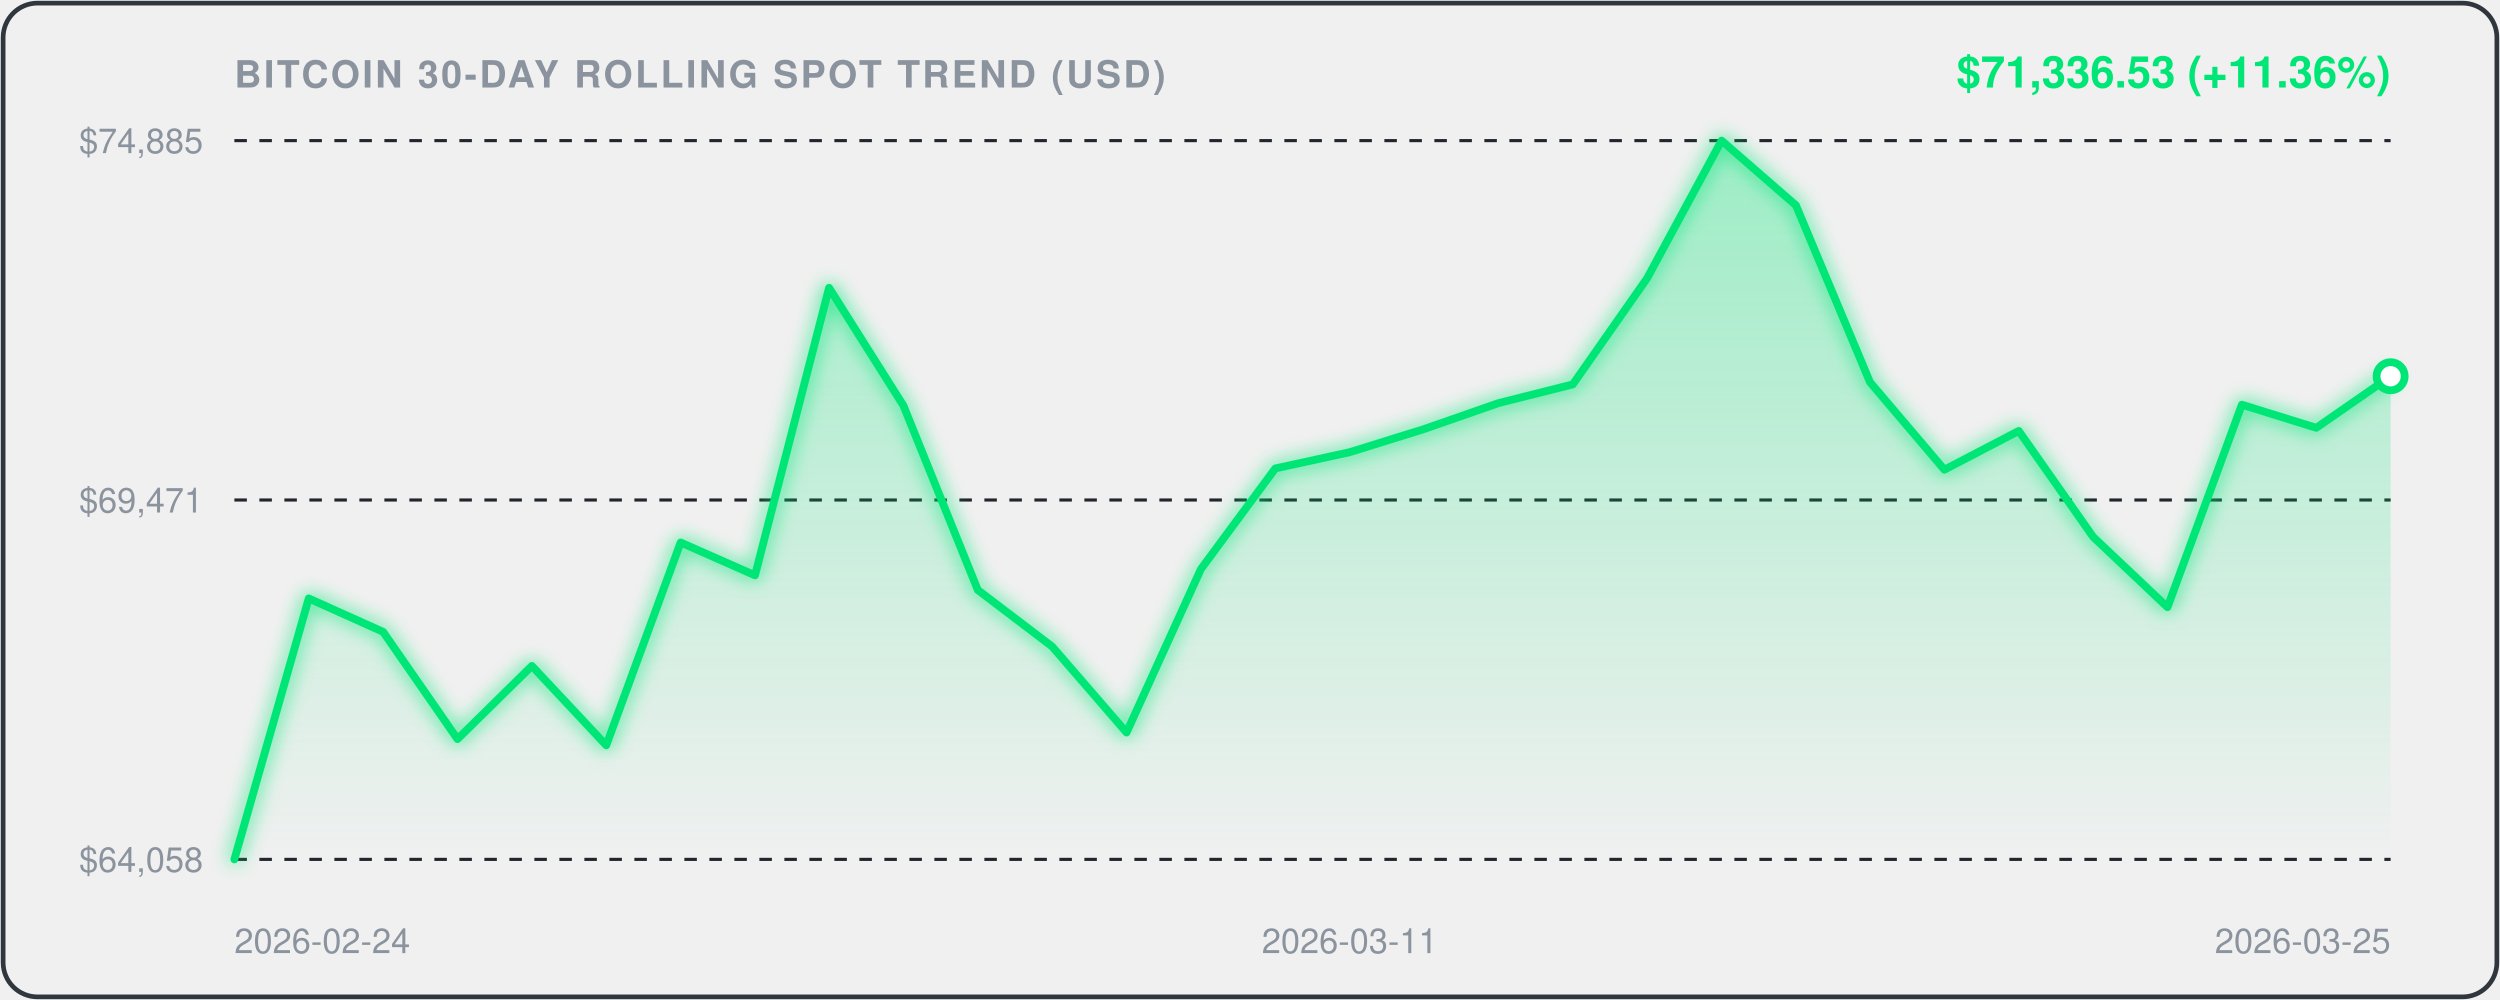
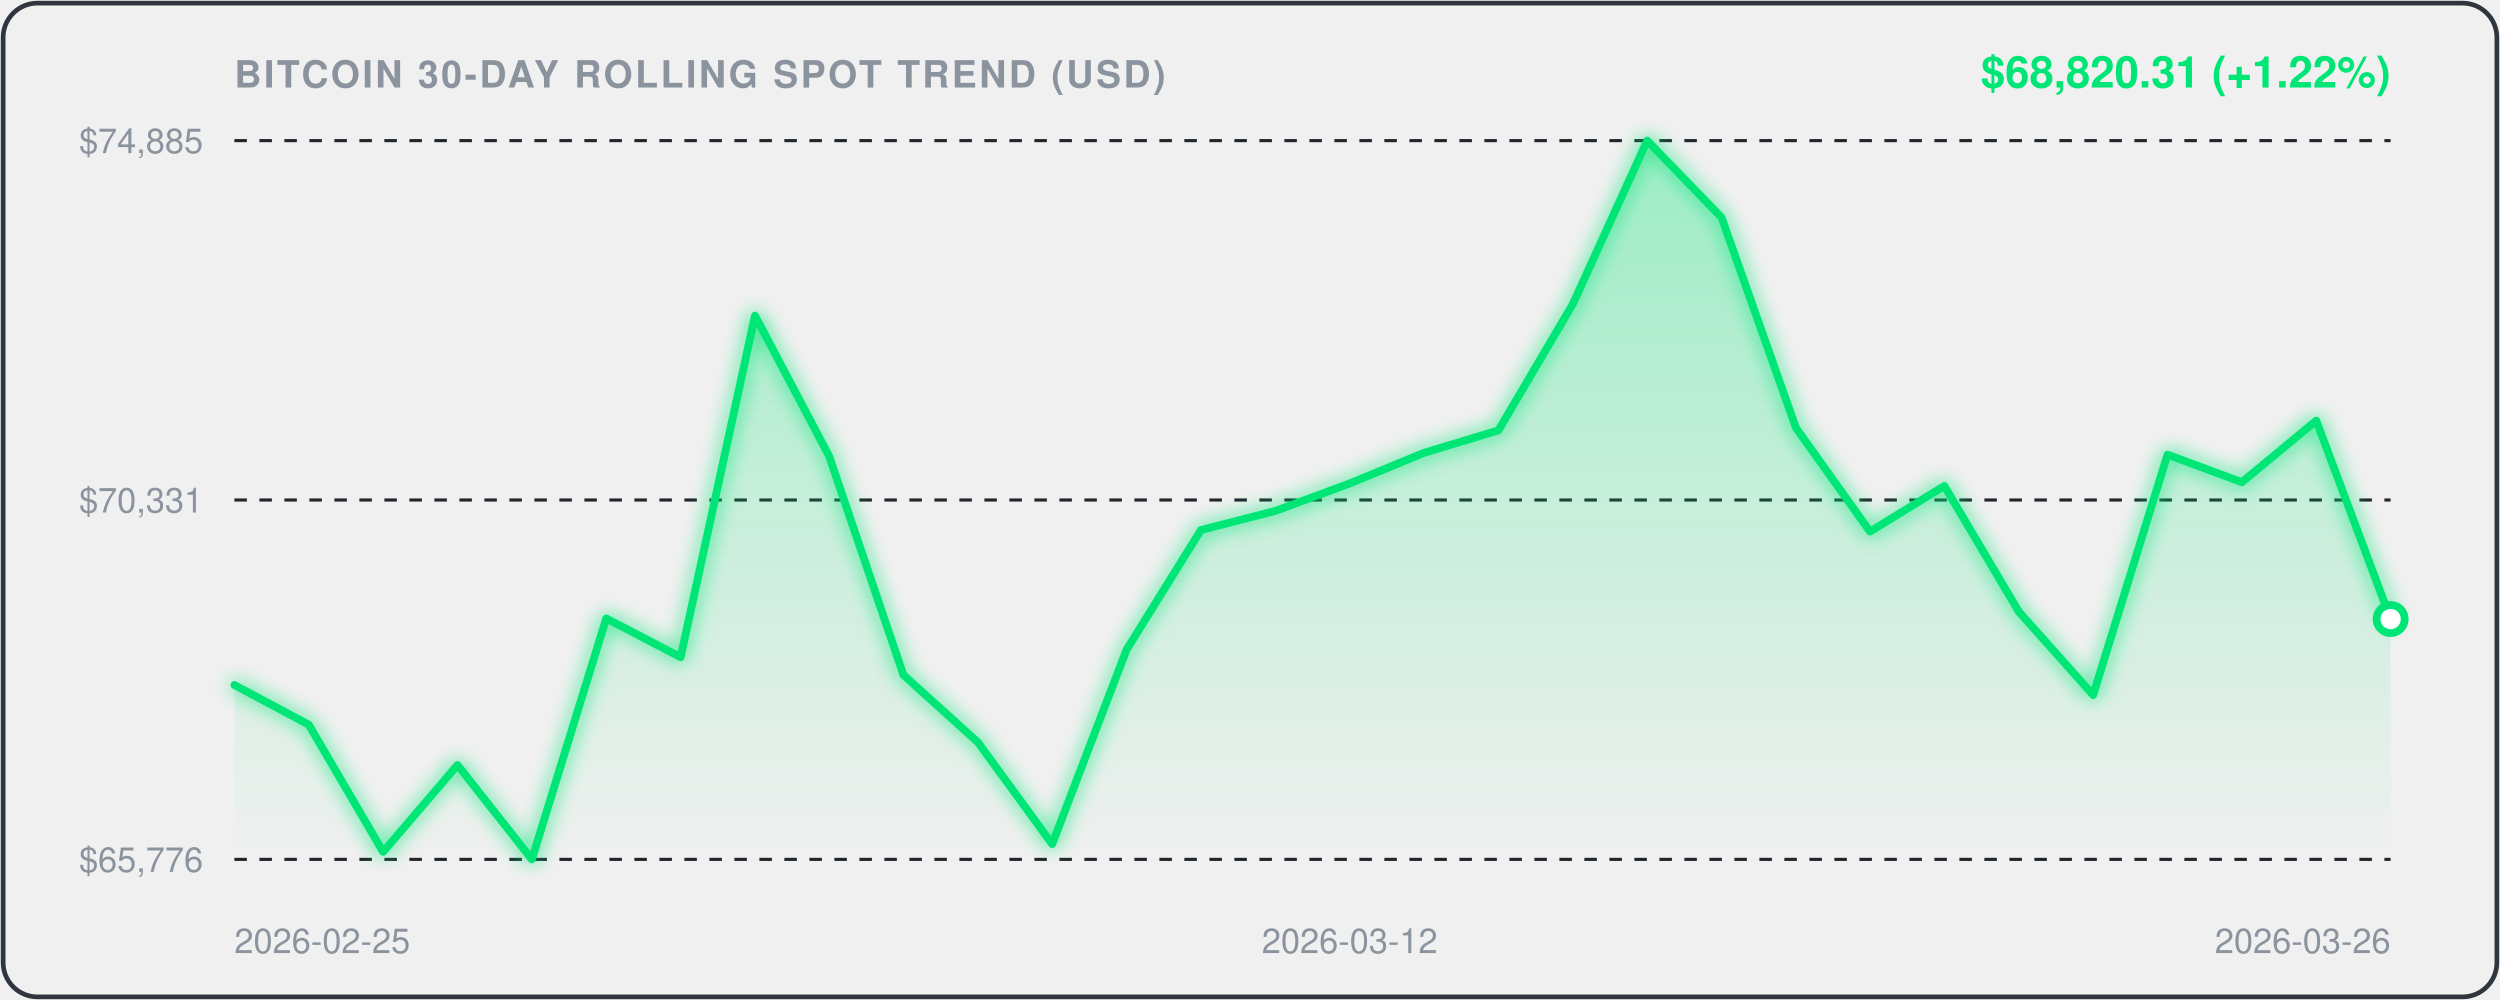
<svg xmlns="http://www.w3.org/2000/svg" viewBox="0 0 800 320" width="100%" height="100%" style="background:#0d1117;border-radius:12px;font-family:-apple-system,BlinkMacSystemFont,'Segoe UI',Helvetica,Arial,sans-serif;">
  <defs>
    <linearGradient id="areaGrad" x1="0" y1="0" x2="0" y2="1">
      <stop offset="0%" stop-color="rgba(0, 230, 118, 0.35)" />
      <stop offset="100%" stop-color="rgba(0, 230, 118, 0.0)" />
    </linearGradient>
    <filter id="glow" x="-20%" y="-20%" width="140%" height="140%">
      <feGaussianBlur stdDeviation="3" result="blur" />
      <feComposite in="SourceGraphic" in2="blur" operator="over" />
    </filter>
  </defs>
  <rect x="1" y="1" width="798" height="318" rx="11" fill="none" stroke="#30363d" stroke-width="1.5" />
  <text x="75" y="28" fill="#8b949e" font-size="12" font-weight="600" letter-spacing="0.8">BITCOIN 30-DAY ROLLING SPOT TREND (USD)</text>
-   <text x="765" y="28" text-anchor="end" fill="#00E676" font-size="14" font-weight="700">$71,336.53 (+11.36%)</text>
+   <text x="765" y="28" text-anchor="end" fill="#00E676" font-size="14" font-weight="700">$68,820.31 (+1.22%)</text>
  <line x1="75" y1="45" x2="765" y2="45" stroke="#21262d" stroke-width="1" stroke-dasharray="4,4" />
  <text x="65" y="49" text-anchor="end" fill="#8b949e" font-size="11">$74,885</text>
  <line x1="75" y1="160.0" x2="765" y2="160.0" stroke="#21262d" stroke-width="1" stroke-dasharray="4,4" />
-   <text x="65" y="164.0" text-anchor="end" fill="#8b949e" font-size="11">$69,471</text>
+   <text x="65" y="164.0" text-anchor="end" fill="#8b949e" font-size="11">$70,331</text>
  <line x1="75" y1="275" x2="765" y2="275" stroke="#21262d" stroke-width="1" stroke-dasharray="4,4" />
-   <text x="65" y="279" text-anchor="end" fill="#8b949e" font-size="11">$64,058</text>
-   <path d="M 75.0,275.0 L 98.8,191.5 L 122.6,202.2 L 146.4,236.5 L 170.2,213.1 L 194.0,238.5 L 217.8,173.6 L 241.6,184.1 L 265.3,92.1 L 289.1,129.8 L 312.9,188.8 L 336.7,206.9 L 360.5,234.4 L 384.3,182.1 L 408.1,149.9 L 431.9,144.7 L 455.7,137.3 L 479.5,129.0 L 503.3,123.0 L 527.1,89.0 L 550.9,45.0 L 574.7,65.7 L 598.4,122.3 L 622.2,150.3 L 646.0,137.9 L 669.8,171.8 L 693.6,194.3 L 717.4,129.5 L 741.2,136.9 L 765.0,120.4 L 765.0,275.0 L 75.0,275.0 Z" fill="url(#areaGrad)" />
-   <path d="M 75.0,275.0 L 98.8,191.5 L 122.6,202.2 L 146.4,236.5 L 170.2,213.1 L 194.0,238.5 L 217.8,173.6 L 241.6,184.1 L 265.3,92.1 L 289.1,129.8 L 312.9,188.8 L 336.7,206.9 L 360.5,234.4 L 384.3,182.1 L 408.1,149.9 L 431.9,144.7 L 455.7,137.3 L 479.5,129.0 L 503.3,123.0 L 527.1,89.0 L 550.9,45.0 L 574.7,65.7 L 598.4,122.3 L 622.2,150.3 L 646.0,137.9 L 669.8,171.8 L 693.6,194.3 L 717.4,129.5 L 741.2,136.9 L 765.0,120.4" fill="none" stroke="#00E676" stroke-width="2.5" stroke-linecap="round" stroke-linejoin="round" filter="url(#glow)" />
-   <circle cx="765.0" cy="120.4" r="4.5" fill="#ffffff" stroke="#00E676" stroke-width="2.5" />
-   <text x="75.0" y="305" fill="#8b949e" font-size="11" text-anchor="start">2026-02-24</text>
-   <text x="431.9" y="305" fill="#8b949e" font-size="11" text-anchor="middle">2026-03-11</text>
-   <text x="765.0" y="305" fill="#8b949e" font-size="11" text-anchor="end">2026-03-25</text>
+   <text x="65" y="279" text-anchor="end" fill="#8b949e" font-size="11">$65,776</text>
+   <path d="M 75.0,219.2 L 98.8,231.9 L 122.6,272.6 L 146.4,244.8 L 170.2,275.0 L 194.0,197.9 L 217.8,210.3 L 241.6,101.0 L 265.3,145.9 L 289.1,216.0 L 312.9,237.5 L 336.7,270.1 L 360.5,207.9 L 384.3,169.6 L 408.1,163.5 L 431.9,154.7 L 455.7,144.9 L 479.5,137.7 L 503.3,97.3 L 527.1,45.0 L 550.9,69.6 L 574.7,136.9 L 598.4,170.1 L 622.2,155.5 L 646.0,195.7 L 669.8,222.4 L 693.6,145.5 L 717.4,154.3 L 741.2,134.6 L 765.0,198.1 L 765.0,275.0 L 75.0,275.0 Z" fill="url(#areaGrad)" />
+   <path d="M 75.0,219.2 L 98.8,231.9 L 122.6,272.6 L 146.4,244.8 L 170.2,275.0 L 194.0,197.9 L 217.8,210.3 L 241.6,101.0 L 265.3,145.9 L 289.1,216.0 L 312.9,237.5 L 336.7,270.1 L 360.5,207.9 L 384.3,169.6 L 408.1,163.5 L 431.9,154.7 L 455.7,144.9 L 479.5,137.7 L 503.3,97.3 L 527.1,45.0 L 550.9,69.6 L 574.7,136.9 L 598.4,170.1 L 622.2,155.5 L 646.0,195.7 L 669.8,222.4 L 693.6,145.5 L 717.4,154.3 L 741.2,134.6 L 765.0,198.1" fill="none" stroke="#00E676" stroke-width="2.5" stroke-linecap="round" stroke-linejoin="round" filter="url(#glow)" />
+   <circle cx="765.0" cy="198.1" r="4.5" fill="#ffffff" stroke="#00E676" stroke-width="2.5" />
+   <text x="75.0" y="305" fill="#8b949e" font-size="11" text-anchor="start">2026-02-25</text>
+   <text x="431.9" y="305" fill="#8b949e" font-size="11" text-anchor="middle">2026-03-12</text>
+   <text x="765.0" y="305" fill="#8b949e" font-size="11" text-anchor="end">2026-03-26</text>
</svg>
